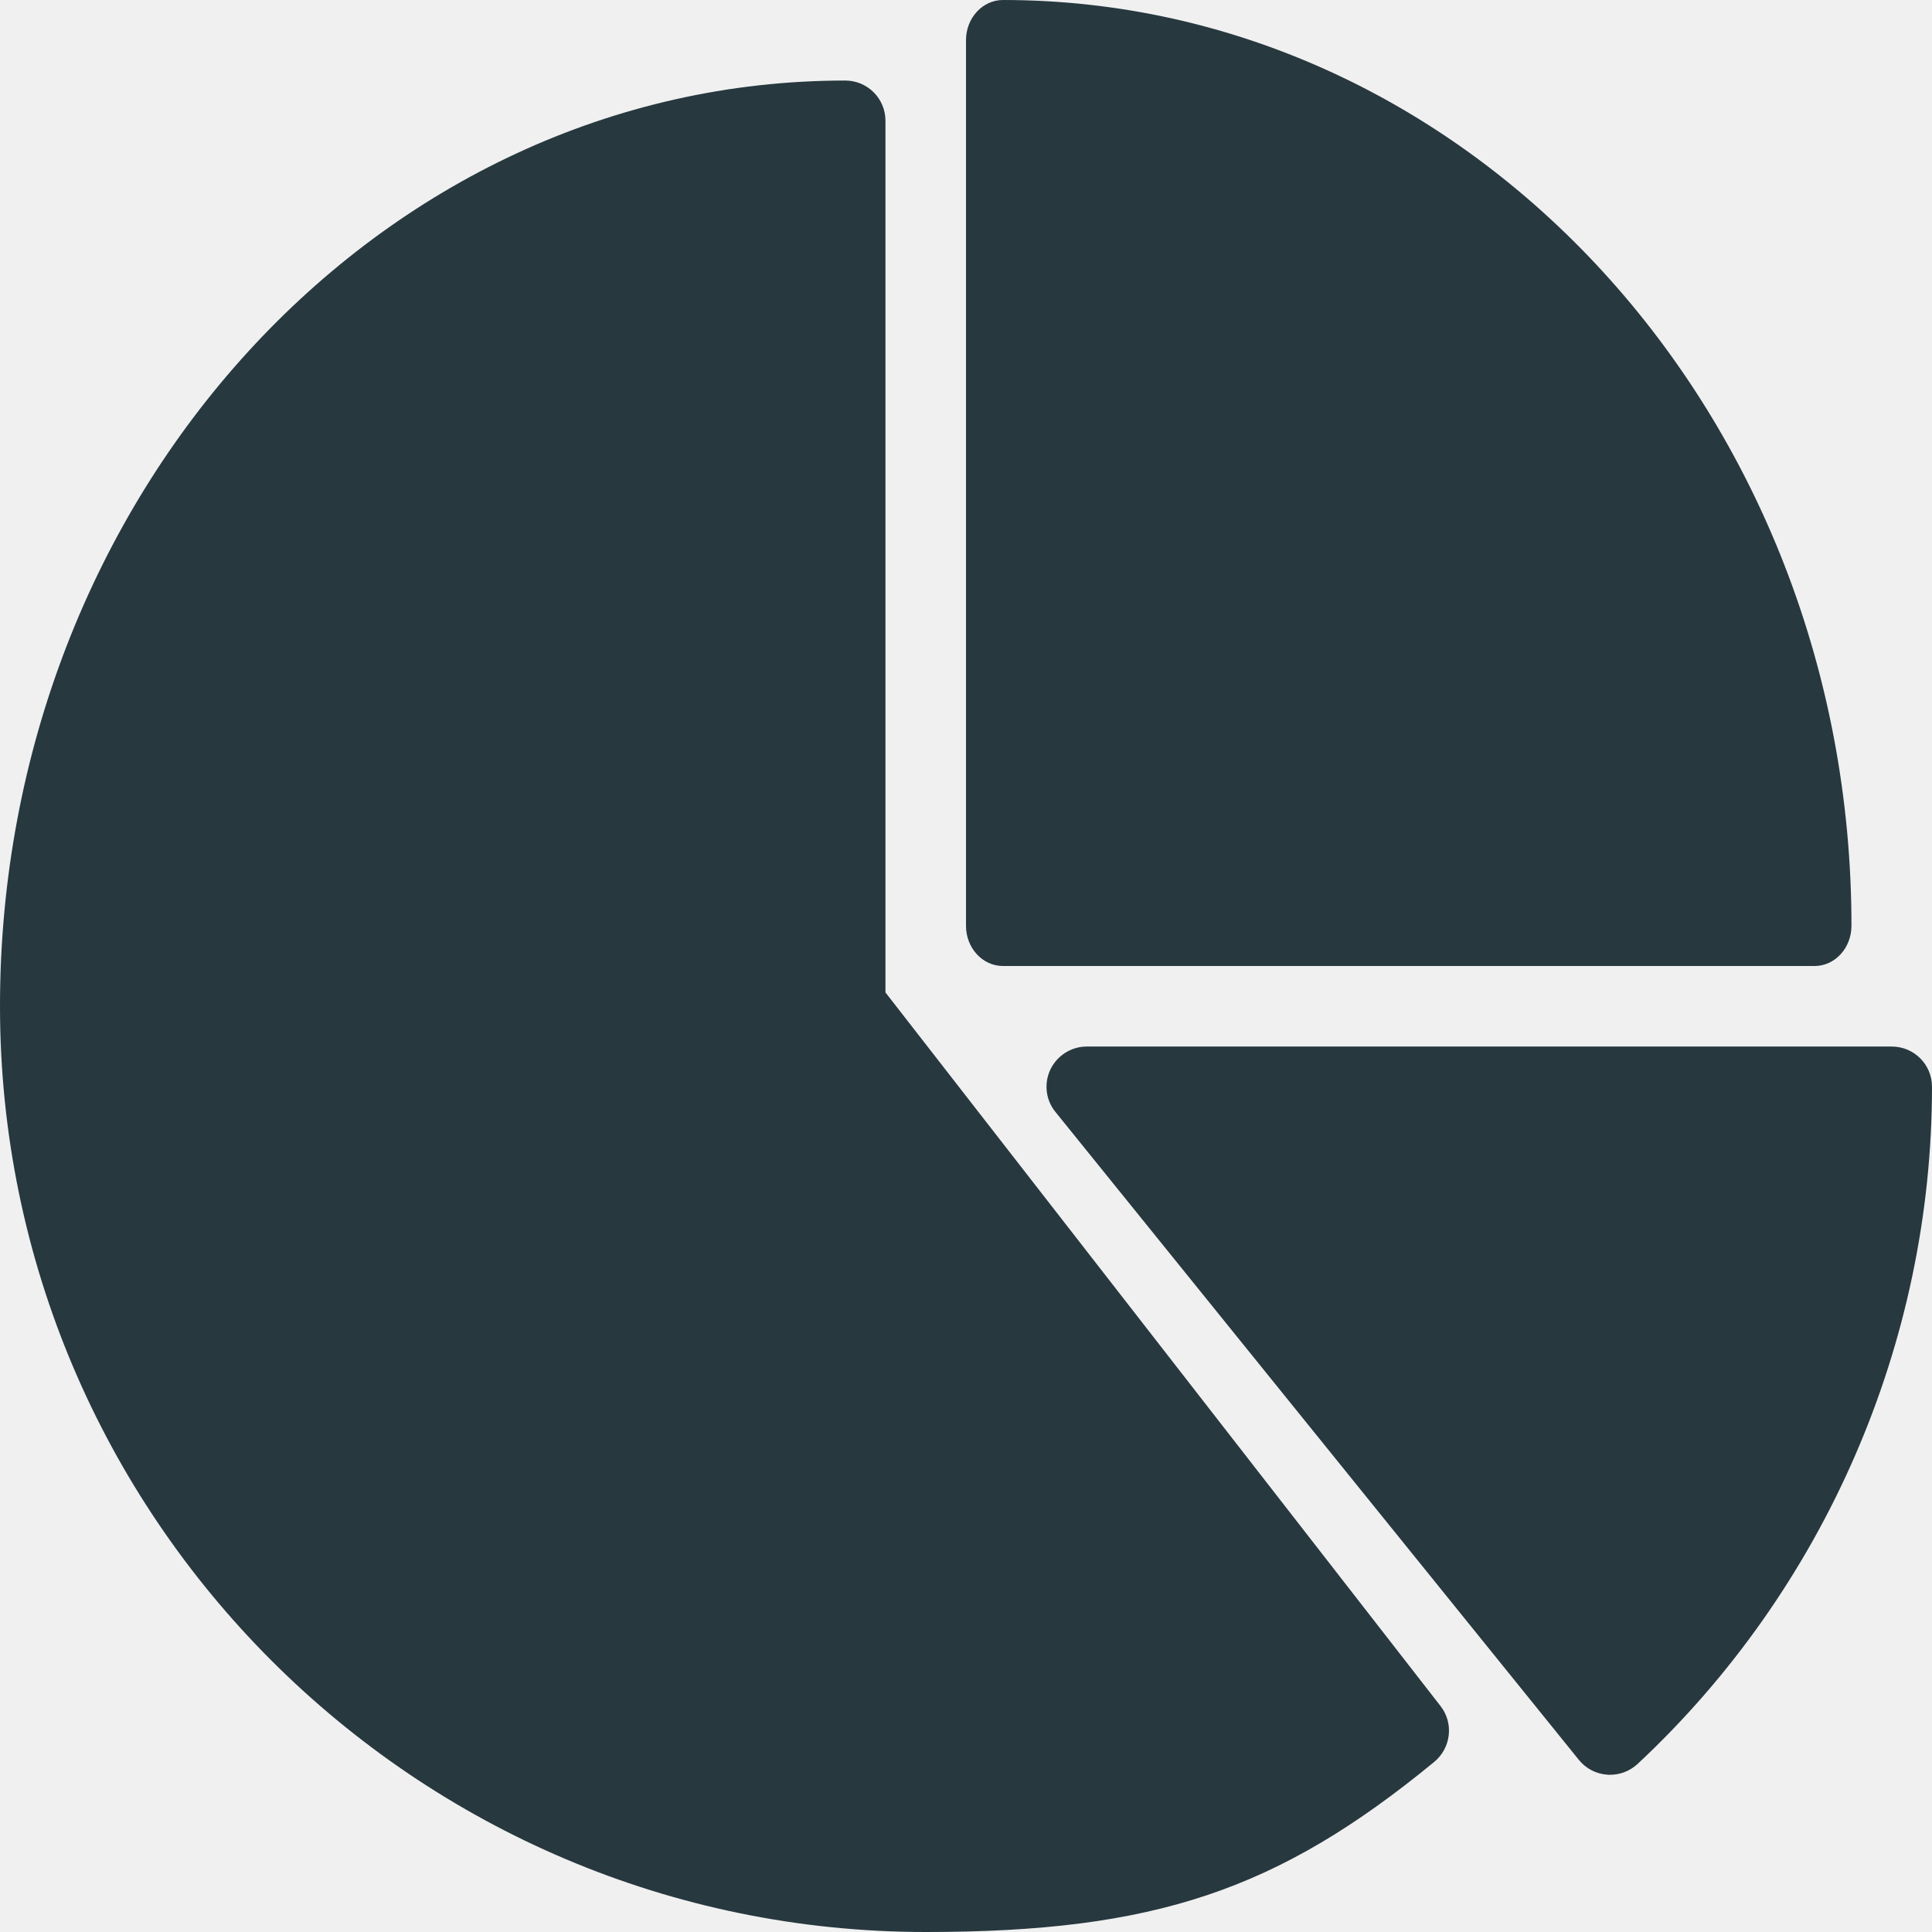
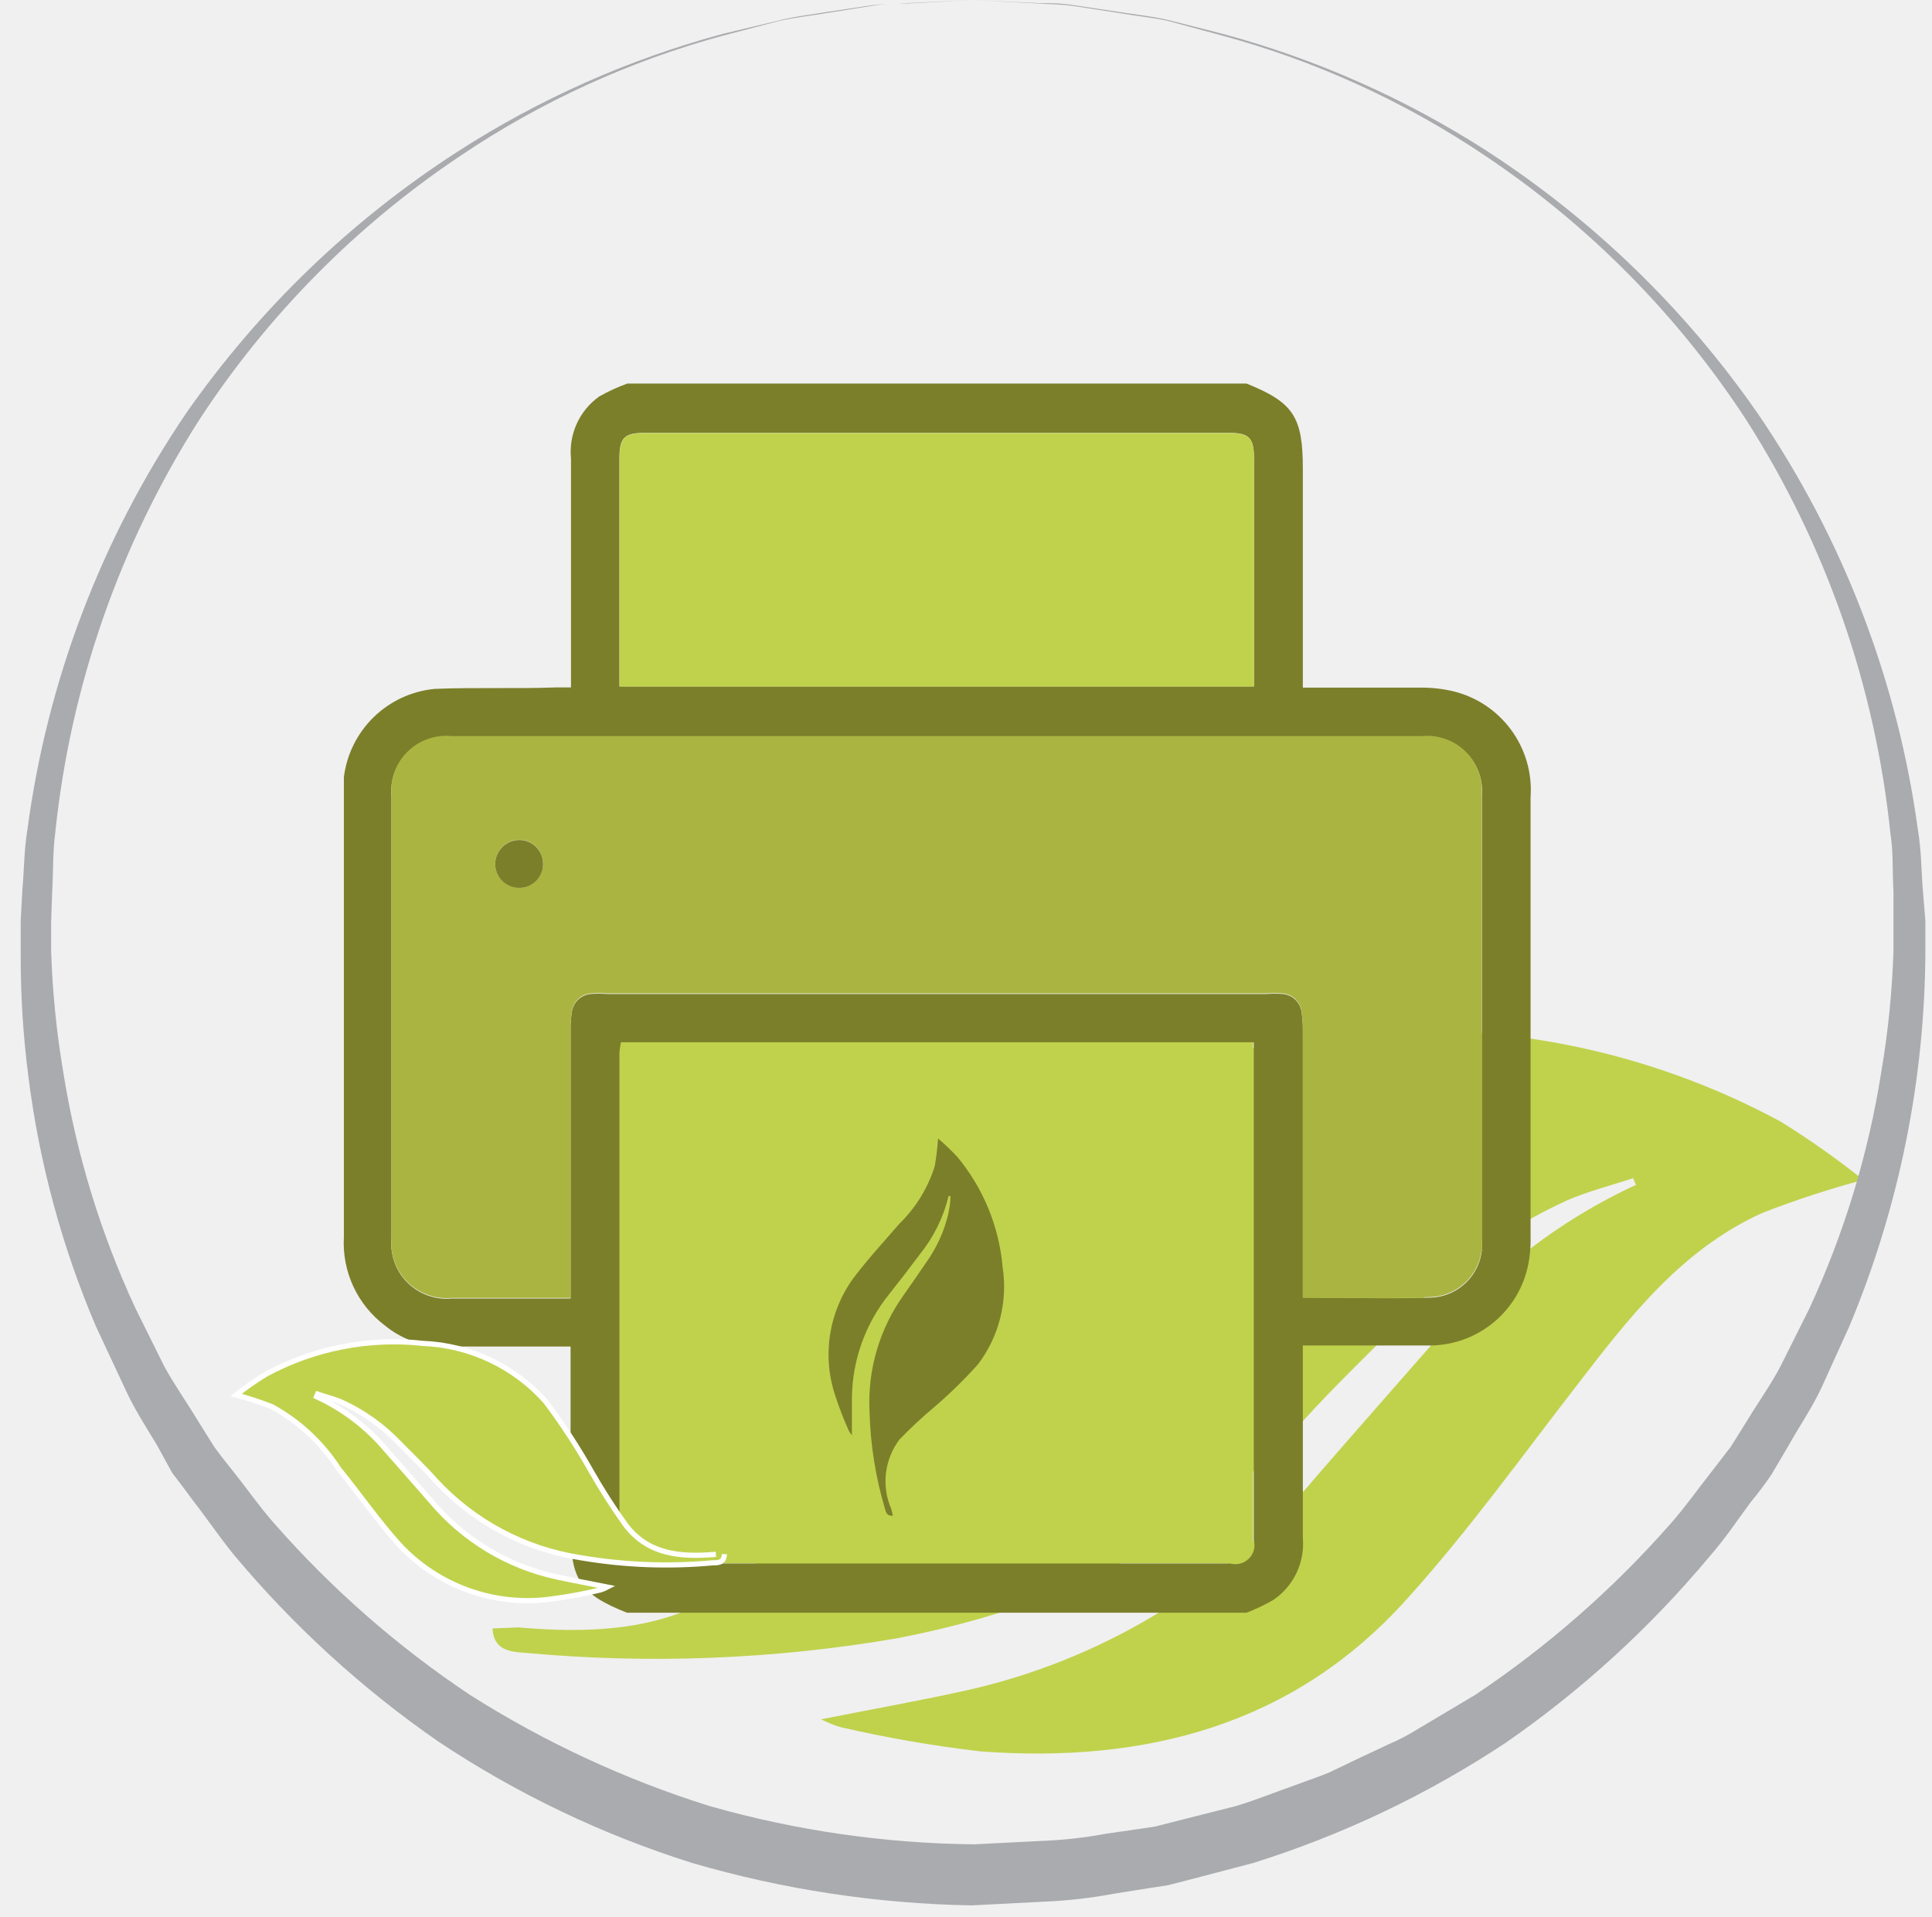
- <svg xmlns="http://www.w3.org/2000/svg" width="16px" height="16px" viewBox="0 0 16 16" version="1.1">
-   <defs />
-   <g id="Page-1" stroke="none" stroke-width="1" fill="none" fill-rule="evenodd">
-     <g id="Dashboard" transform="translate(-90, -343)" fill="#27383F">
-       <g id="menu" transform="translate(0, 68)">
-         <g id="Reportes" transform="translate(0, 260)">
-           <g id="noun_106900_cc" transform="translate(69, 15)">
-             <g id="Group" transform="translate(21, 0)">
-               <path d="M8,0.333 L8,7.667 C8,7.851 8.137,8 8.306,8 L15.028,8 C15.196,8 15.333,7.851 15.333,7.667 C15.333,3.439 12.181,0 8.306,0 C8.137,0 8,0.149 8,0.333 Z" id="Shape" />
-               <path d="M11.93,14.129 L7.333,8.219 L7.333,1 C7.333,0.816 7.184,0.667 7,0.667 C3.14,0.667 0,4.106 0,8.333 C0,12.561 3.439,16 7.667,16 C9.558,16 10.581,15.657 11.878,14.591 C12.017,14.476 12.041,14.271 11.93,14.129 L11.93,14.129 Z" id="Shape" />
-               <path d="M15.667,8.667 L9,8.667 C8.872,8.667 8.755,8.741 8.699,8.857 C8.644,8.973 8.66,9.11 8.741,9.209 L13.075,14.574 C13.133,14.646 13.218,14.691 13.311,14.697 C13.319,14.698 13.326,14.698 13.334,14.698 C13.418,14.698 13.499,14.666 13.561,14.609 C15.111,13.163 16,11.119 16,9 C16,8.816 15.851,8.667 15.667,8.667 L15.667,8.667 Z" id="Shape" />
-             </g>
-           </g>
-         </g>
-       </g>
-     </g>
-   </g>
+ <svg xmlns="http://www.w3.org/2000/svg" id="Capa_1" data-name="Capa 1" viewBox="0 0 93.32 92.61">
+   <defs>
+     <style>.cls-1,.cls-5{fill:#c0d24c;}.cls-2{fill:#a9abae;}.cls-3{fill:#7b7f2a;}.cls-4{fill:#aab541;}.cls-5{stroke:#fff;stroke-miterlimit:10;stroke-width:0.25px;}</style>
+   </defs>
+   <path class="cls-1" d="M25.05,78.62c4.88,0.43,9.15-.12,12.17-3.91a81.93,81.93,0,0,0,4.7-7.34c2-3.19,3.77-6.63,6.19-9.5,4.25-5,10.07-7.25,16.55-7.87A36.61,36.61,0,0,1,86,54.18,40.6,40.6,0,0,1,90,57a47.7,47.7,0,0,0-4.86,1.59c-3.93,1.77-6.47,5.08-9,8.37C73.47,70.41,70.89,74,68,77.2c-5.49,6.16-12.7,8-20.64,7.41a62.41,62.41,0,0,1-6.76-1.17,5.65,5.65,0,0,1-.94-0.38c2.36-.47,4.57-0.86,6.76-1.34A30.67,30.67,0,0,0,63.54,71.38c2-2.31,4-4.57,6-6.86a27.22,27.22,0,0,1,9.48-7.28l-0.14-.32c-1.07.35-2.16,0.63-3.19,1.07a25.2,25.2,0,0,0-7.9,5.7c-1.64,1.67-3.34,3.28-4.89,5-5.24,5.92-12,9-19.59,10.46a68.82,68.82,0,0,1-17.93.7c-0.77-.05-1.54-0.14-1.59-1.18" />
+   <path class="cls-2" d="M47,0l3.19,0.15c0.52,0,1.1,0,1.74.11L54,0.57c0.75,0.12,1.56.2,2.4,0.39l2.68,0.68A45.4,45.4,0,0,1,71.86,7.32,47.16,47.16,0,0,1,84.92,20,46.87,46.87,0,0,1,92.64,40.1c0.17,1,.16,1.94.24,2.92L93,44.49l0,0.74c0,0.32,0,.51,0,0.77a47.51,47.51,0,0,1-3.67,18.07L88,67c-0.46,1-1.07,1.87-1.6,2.82l-0.83,1.41c-0.31.45-.63,0.89-1,1.33-0.65.88-1.26,1.8-2,2.64a49.57,49.57,0,0,1-9.85,9A48.2,48.2,0,0,1,60.54,90l-3.32.87-0.83.21-0.85.13-1.7.27a23.86,23.86,0,0,1-3.41.39l-3.51.18A51.42,51.42,0,0,1,33.43,90a48.25,48.25,0,0,1-12.25-5.86,49.84,49.84,0,0,1-9.86-9c-0.7-.85-1.31-1.77-2-2.65-0.32-.44-0.65-0.88-1-1.33L7.58,69.81C7,68.86,6.45,68,6,67L4.63,64.07A45.11,45.11,0,0,1,1.37,52,45.09,45.09,0,0,1,1,46c0-.27,0-0.46,0-0.78l0-.73L1.08,43c0.09-1,.08-1.92.24-2.89A46.83,46.83,0,0,1,9,19.95,47.19,47.19,0,0,1,22.11,7.32,45.42,45.42,0,0,1,34.9,1.64L37.58,1C38.43,0.78,39.24.7,40,.57l2.07-.31c0.63-.09,1.22-0.07,1.74-0.11Zm0,0-3.19.17c-0.52,0-1.1,0-1.74.12L40,0.62c-0.74.13-1.55,0.21-2.4,0.4l-2.67.7A42.72,42.72,0,0,0,22.25,7.52,44.8,44.8,0,0,0,9.6,20.32,45.9,45.9,0,0,0,2.67,40.22c-0.13.92-.09,1.91-0.15,2.87L2.47,44.54l0,0.73,0,0.68a43.45,43.45,0,0,0,.58,5.81A43.21,43.21,0,0,0,6.55,63.22L7.93,66C8.4,66.87,9,67.71,9.53,68.59l0.82,1.31c0.3,0.42.63,0.82,0.95,1.23,0.65,0.81,1.24,1.67,1.93,2.45a48,48,0,0,0,9.47,8.3,48.9,48.9,0,0,0,11.57,5.37A48.51,48.51,0,0,0,47.06,89.1l3.15-.16a21.63,21.63,0,0,0,3.2-.35L55,88.36l0.8-.12,0.78-.2,3.12-.79c1-.3,2-0.71,3-1.06,0.5-.19,1-0.35,1.5-0.56l1.44-.69,1.45-.68a10.15,10.15,0,0,0,1.41-.74l2.74-1.63a48.32,48.32,0,0,0,9.47-8.3c0.69-.78,1.29-1.64,1.93-2.45,0.31-.41.64-0.82,0.95-1.23l0.82-1.31c0.53-.88,1.14-1.72,1.61-2.63l1.37-2.74a43.29,43.29,0,0,0,3.48-11.44,43.35,43.35,0,0,0,.59-5.86c0-.23,0-0.53,0-0.69l0-.72,0-1.43c-0.06-1,0-1.91-.15-2.84a45.88,45.88,0,0,0-6.94-19.93A44.83,44.83,0,0,0,71.73,7.52,42.75,42.75,0,0,0,59,1.71L56.38,1C55.54,0.83,54.73.75,54,.62L51.92,0.3C51.28,0.2,50.7.21,50.18,0.17Z" />
+   <path class="cls-3" d="M60.21,77.91H30.28C28,77,27.56,76.31,27.56,73.8q0-4,0-8.06c0-.22,0-0.44,0-0.69h-0.7c-1.86,0-3.71,0-5.57,0a4.47,4.47,0,0,1-2.68-1,5,5,0,0,1-2-4.29q0-10.64,0-21.28c0-.31,0-0.62,0-0.93A4.89,4.89,0,0,1,21,33.28c1.95-.08,3.9,0,5.85-0.07l0.73,0c0-.29,0-0.52,0-0.74,0-3.44,0-6.88,0-10.32a3.28,3.28,0,0,1,1.37-3,8.92,8.92,0,0,1,1.35-.62H60.21c2.26,0.91,2.72,1.6,2.72,4.11q0,4.93,0,9.85v0.73h0.72c1.62,0,3.25,0,4.87,0a6.73,6.73,0,0,1,1.61.16,4.91,4.91,0,0,1,3.8,5.14q0,10.61,0,21.21a6.11,6.11,0,0,1-.14,1.49A4.87,4.87,0,0,1,68.93,65c-1.78,0-3.55,0-5.33,0H62.93c0,0.31,0,.54,0,0.77,0,2.84,0,5.68,0,8.52a3.28,3.28,0,0,1-1.42,3A8.74,8.74,0,0,1,60.21,77.91Zm2.72-15.22c2.12,0,4.13.06,6.13,0a2.57,2.57,0,0,0,2.52-2.83q0-10.7,0-21.4a2.65,2.65,0,0,0-2.9-2.87H21.82a2.66,2.66,0,0,0-2.91,2.93q0,10.64,0,21.28a2.67,2.67,0,0,0,2.92,2.93h5.73c0-.33,0-0.57,0-0.82q0-6.09,0-12.18a4.87,4.87,0,0,1,.06-0.81,1,1,0,0,1,.93-0.9,4.5,4.5,0,0,1,.75,0H61.19a4.57,4.57,0,0,1,.75,0,1,1,0,0,1,.93.9,4.79,4.79,0,0,1,.06.81q0,6.09,0,12.18v0.81ZM30,50.35c0,0.2,0,.37,0,0.54q0,11.74,0,23.49a0.93,0.93,0,0,0,1.14,1.15H59.42a0.92,0.92,0,0,0,1.14-1.13q0-11.71,0-23.43c0-.2,0-0.41,0-0.61H30ZM60.57,33.17v-0.6q0-5.22,0-10.43c0-1-.24-1.23-1.23-1.23H31.16c-1,0-1.24.23-1.24,1.22q0,5.22,0,10.43v0.6H60.57Z" />
+   <path class="cls-4" d="M62.93,62.69V61.88q0-6.09,0-12.18a4.79,4.79,0,0,0-.06-0.81,1,1,0,0,0-.93-0.9,4.57,4.57,0,0,0-.75,0H29.3a4.5,4.5,0,0,0-.75,0,1,1,0,0,0-.93.9,4.87,4.87,0,0,0-.06.81q0,6.09,0,12.18c0,0.25,0,.49,0,0.82H21.83a2.67,2.67,0,0,1-2.92-2.93q0-10.64,0-21.28a2.66,2.66,0,0,1,2.91-2.93H68.67a2.65,2.65,0,0,1,2.9,2.87q0,10.7,0,21.4a2.57,2.57,0,0,1-2.52,2.83C67.05,62.75,65,62.69,62.93,62.69ZM26.23,41.77a1.15,1.15,0,0,0-1.14-1.2,1.17,1.17,0,0,0-1.17,1.12,1.15,1.15,0,0,0,1.15,1.19A1.14,1.14,0,0,0,26.23,41.77Z" />
+   <path class="cls-1" d="M30,50.35H60.53c0,0.21,0,.41,0,0.61q0,11.71,0,23.43a0.92,0.92,0,0,1-1.14,1.13H31.06a0.93,0.93,0,0,1-1.14-1.15q0-11.74,0-23.49C29.93,50.72,29.95,50.55,30,50.35Z" />
+   <path class="cls-1" d="M60.57,33.17H29.93v-0.6q0-5.22,0-10.43c0-1,.24-1.22,1.24-1.22H59.34c1,0,1.23.24,1.23,1.23q0,5.22,0,10.43v0.6Z" />
+   <path class="cls-3" d="M26.23,41.77a1.14,1.14,0,0,1-1.16,1.12,1.15,1.15,0,0,1-1.15-1.19,1.17,1.17,0,0,1,1.17-1.12A1.15,1.15,0,0,1,26.23,41.77Z" />
+   <path class="cls-5" d="M34.58,75.09c-1.74.15-3.26,0-4.34-1.39a29.19,29.19,0,0,1-1.68-2.62,30.71,30.71,0,0,0-2.21-3.38,8.39,8.39,0,0,0-5.9-2.8,13,13,0,0,0-7.61,1.49,14.46,14.46,0,0,0-1.43,1,17,17,0,0,1,1.73.57,9,9,0,0,1,3.22,3c1,1.23,1.87,2.49,2.91,3.65a8.45,8.45,0,0,0,7.35,2.64A22.23,22.23,0,0,0,29,76.81a2,2,0,0,0,.34-0.14c-0.84-.17-1.63-0.31-2.41-0.48a10.93,10.93,0,0,1-6.11-3.68c-0.71-.82-1.43-1.63-2.15-2.45a9.7,9.7,0,0,0-3.38-2.59l0.05-.12c0.38,0.13.77,0.22,1.14,0.38a9,9,0,0,1,2.81,2c0.58,0.59,1.19,1.17,1.74,1.79a12,12,0,0,0,7,3.73,24.52,24.52,0,0,0,6.39.25c0.28,0,.55,0,0.57-0.42" />
+   <path class="cls-3" d="M43.05,72.9a3.36,3.36,0,0,1,.39-3.35A21.62,21.62,0,0,1,45.1,68a22.75,22.75,0,0,0,2.14-2.09,6.21,6.21,0,0,0,1.19-4.69,9.66,9.66,0,0,0-2.18-5.32A10.72,10.72,0,0,0,45.31,55a12.59,12.59,0,0,1-.16,1.34,6.64,6.64,0,0,1-1.7,2.77c-0.75.87-1.54,1.72-2.23,2.64a6.26,6.26,0,0,0-.86,5.72A16.47,16.47,0,0,0,41,69.12a1.49,1.49,0,0,0,.15.22c0-.64,0-1.23,0-1.82a8.1,8.1,0,0,1,1.8-5c0.5-.63,1-1.28,1.47-1.91a7.18,7.18,0,0,0,1.4-2.83l0.09,0c0,0.29-.05.59-0.11,0.88a6.65,6.65,0,0,1-1.07,2.34c-0.35.51-.68,1-1.05,1.52A8.91,8.91,0,0,0,42,68.19a18.16,18.16,0,0,0,.74,4.68c0.05,0.2.11,0.39,0.39,0.35" />
</svg>
